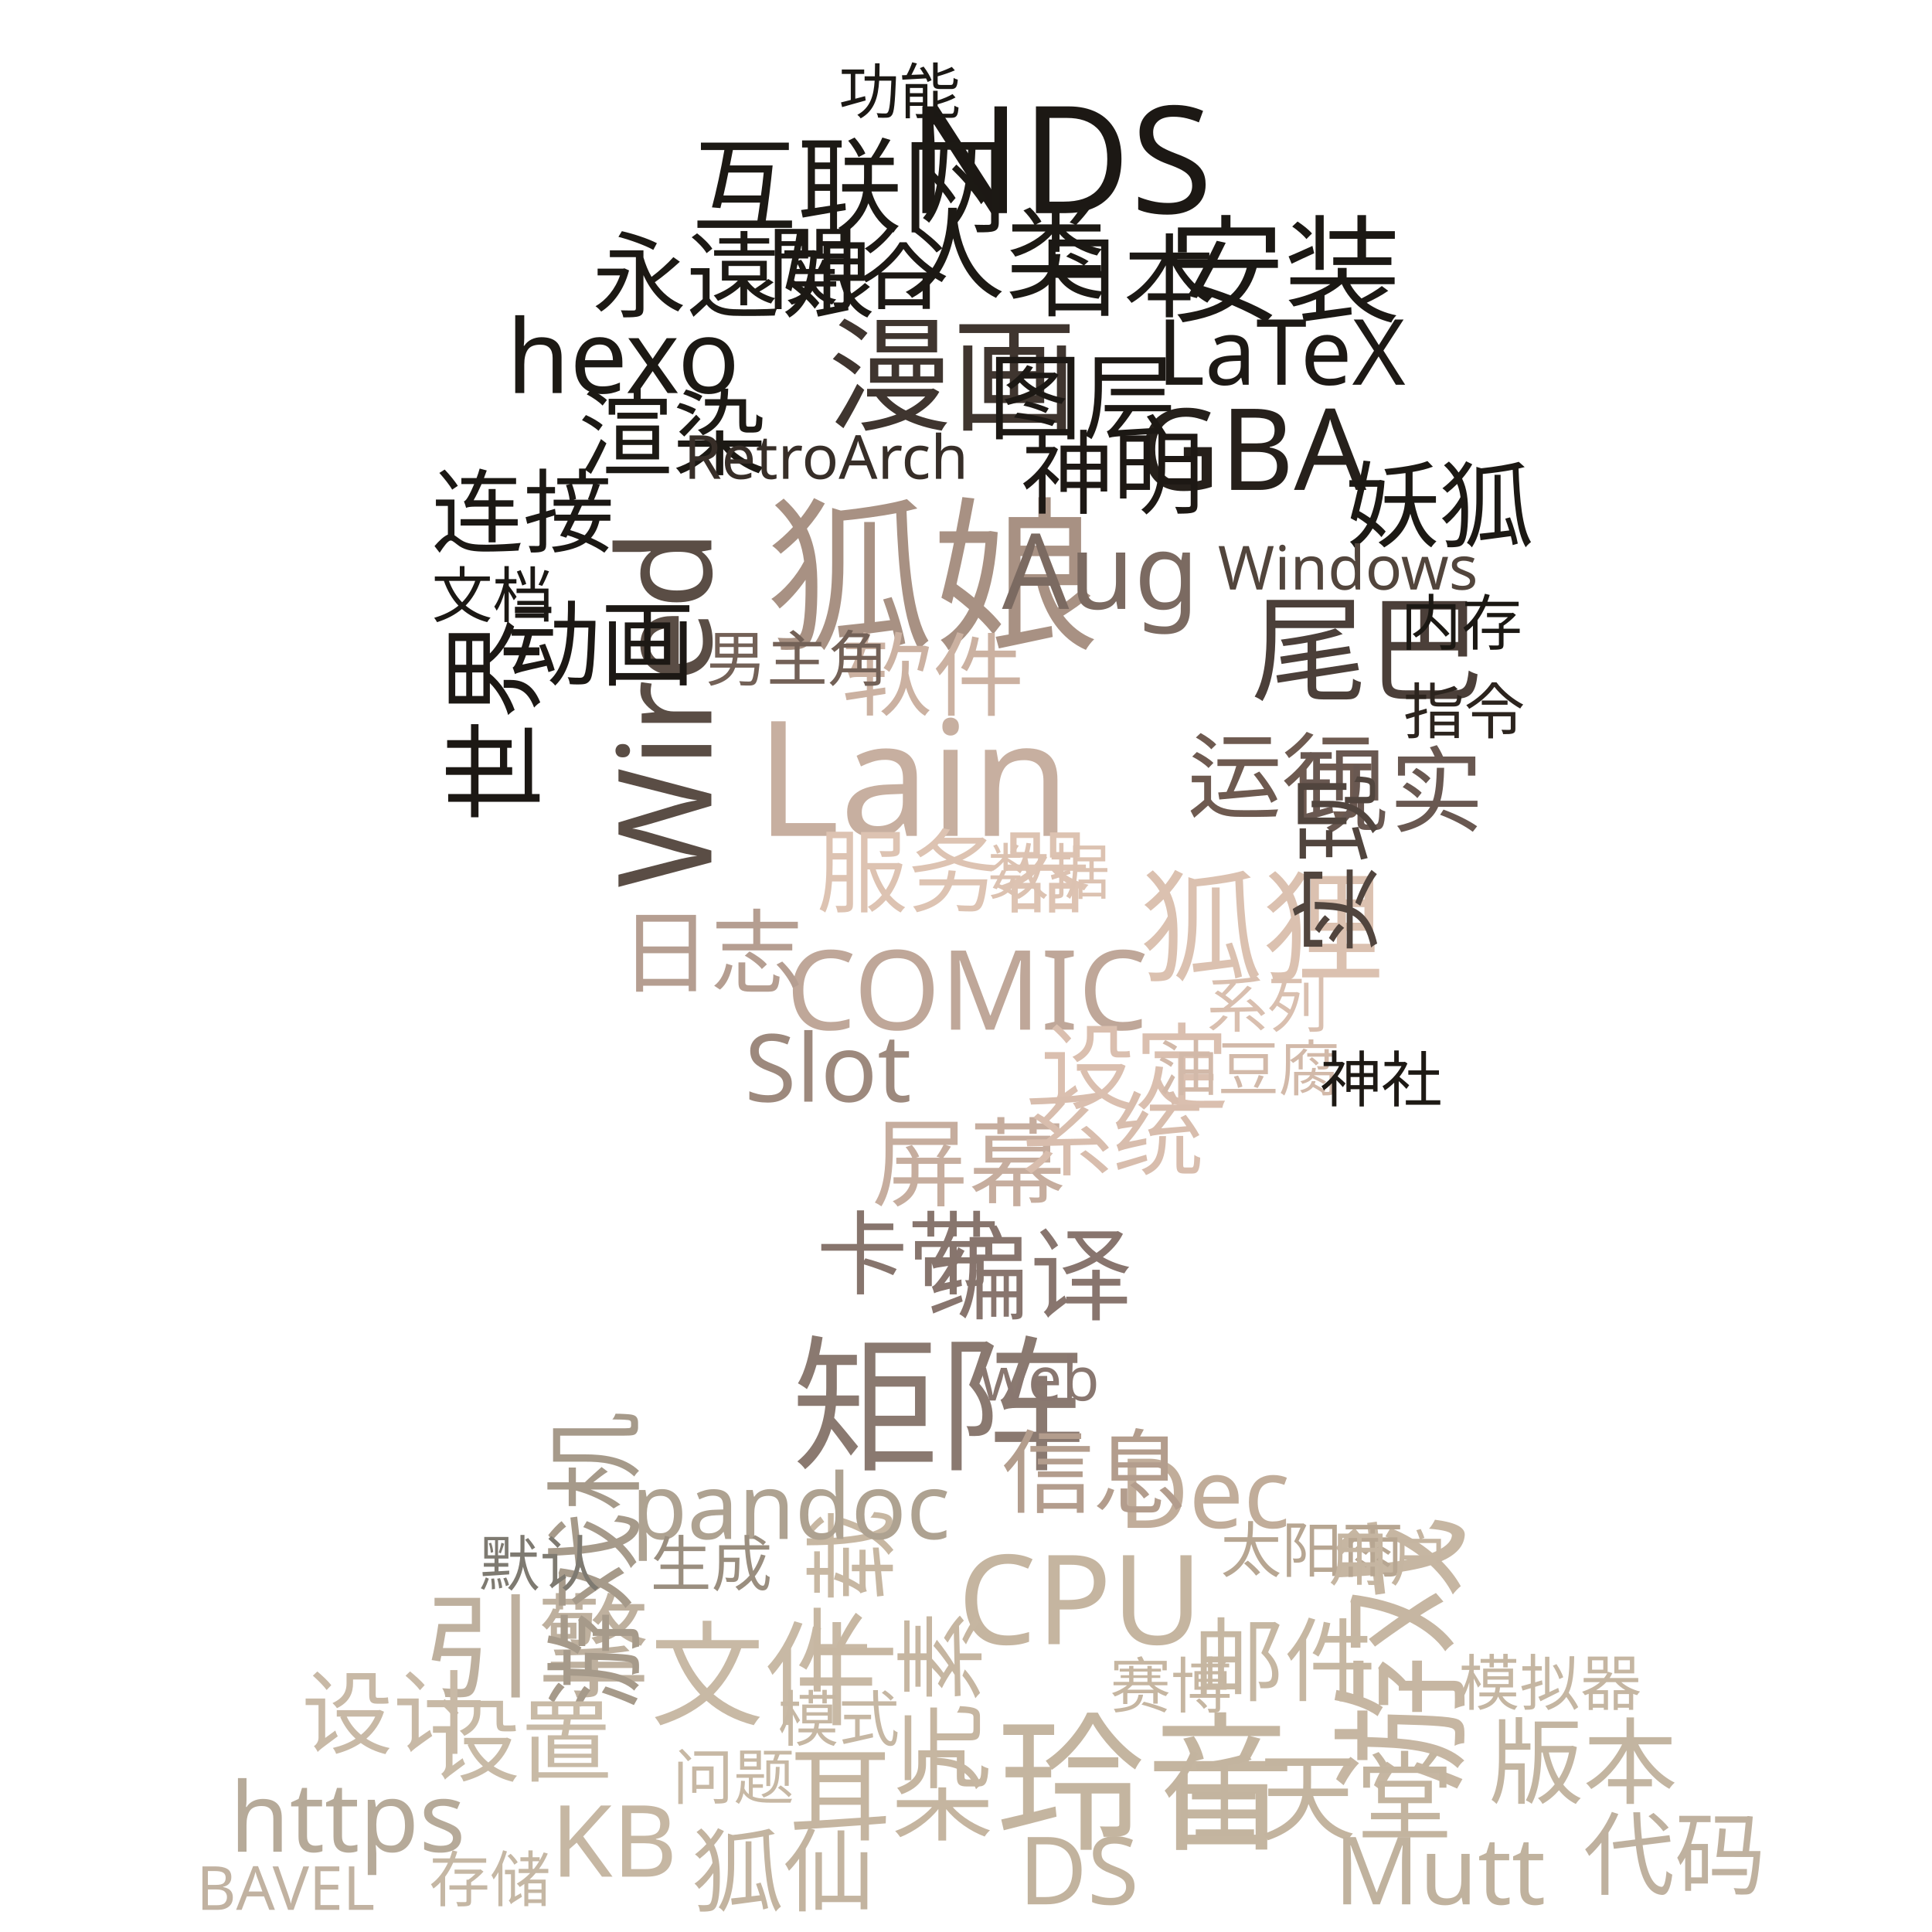
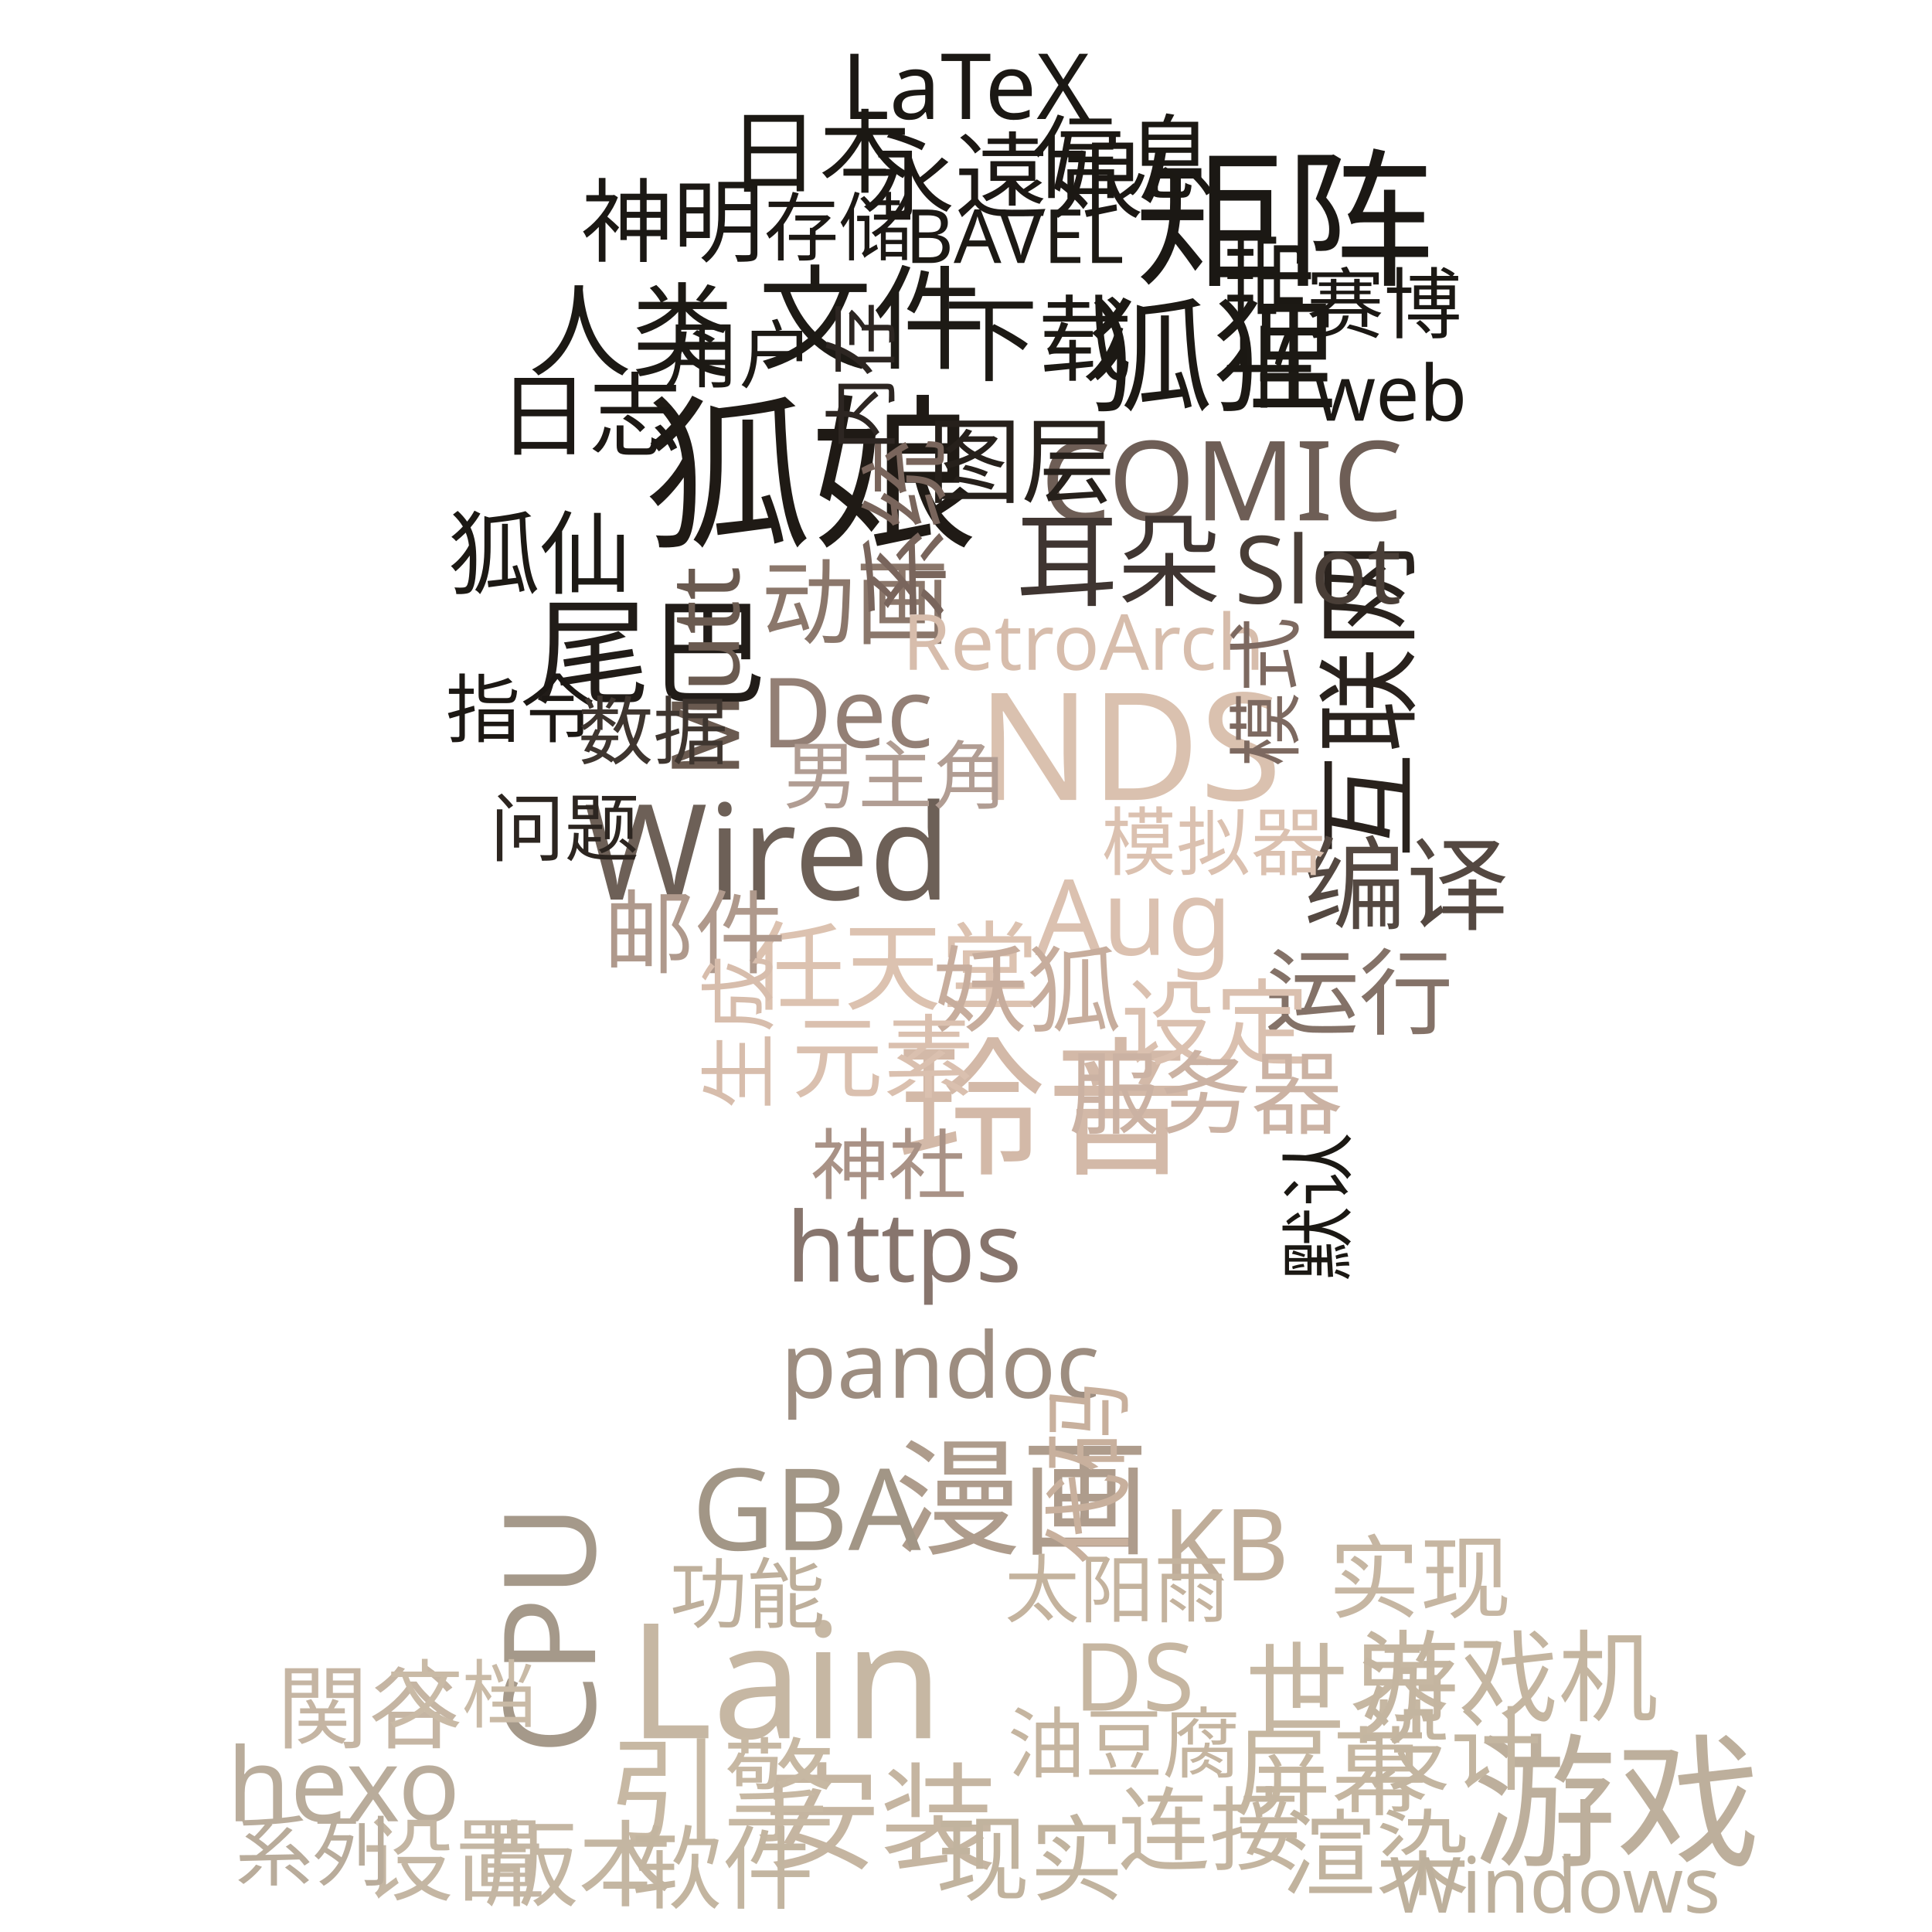
<svg xmlns="http://www.w3.org/2000/svg" width="698" height="698">
  <style>text{font-family:'Droid Sans Mono';font-weight:normal;font-style:normal;}</style>
-   <text transform="translate(277,230)" font-size="60" style="fill:rgb(168, 145, 131)">狐娘</text>
-   <text transform="translate(273,302)" font-size="58" style="fill:rgb(199, 175, 160)">Lain</text>
-   <text transform="translate(328,77)" font-size="54" style="fill:rgb(28, 24, 20)">NDS</text>
-   <text transform="translate(360,664)" font-size="54" style="fill:rgb(196, 181, 160)">玲音</text>
-   <text transform="translate(286,527)" font-size="53" style="fill:rgb(138, 121, 112)">矩阵</text>
-   <text transform="translate(525,649) rotate(-90)" font-size="51" style="fill:rgb(198, 182, 162)">游戏</text>
-   <text transform="translate(257,321) rotate(-90)" font-size="47" style="fill:rgb(90, 77, 69)">Wired</text>
-   <text transform="translate(299,152)" font-size="45" style="fill:rgb(63, 53, 47)">漫画</text>
-   <text transform="translate(346,594)" font-size="45" style="fill:rgb(197, 181, 160)">CPU</text>
-   <text transform="translate(412,351)" font-size="44" style="fill:rgb(219, 193, 176)">狐狸</text>
-   <text transform="translate(452,250)" font-size="42" style="fill:rgb(75, 63, 57)">尾巴</text>
-   <text transform="translate(422,113)" font-size="42" style="fill:rgb(27, 24, 20)">安装</text>
-   <text transform="translate(235,620)" font-size="41" style="fill:rgb(200, 185, 165)">文件</text>
-   <text transform="translate(153,610)" font-size="41" style="fill:rgb(190, 176, 158)">引擎</text>
-   <text transform="translate(411,177)" font-size="41" style="fill:rgb(38, 32, 27)">GBA</text>
-   <text transform="translate(284,372)" font-size="40" style="fill:rgb(191, 167, 153)">COMIC</text>
-   <text transform="translate(362,220)" font-size="38" style="fill:rgb(123, 106, 97)">Aug</text>
-   <text transform="translate(250,81)" font-size="38" style="fill:rgb(28, 25, 20)">互联网</text>
-   <text transform="translate(192,297) rotate(-90)" font-size="37" style="fill:rgb(28, 24, 20)">世界</text>
-   <text transform="translate(335,474)" font-size="37" style="fill:rgb(136, 117, 110)">编译</text>
-   <text transform="translate(326,105)" font-size="37" style="fill:rgb(28, 25, 20)">人类</text>
-   <text transform="translate(285,662)" font-size="37" style="fill:rgb(197, 181, 160)">耳朵</text>
-   <text transform="translate(183,142)" font-size="37" style="fill:rgb(28, 25, 20)">hexo</text>
-   <text transform="translate(199,678)" font-size="36" style="fill:rgb(198, 183, 163)">KB</text>
-   <text transform="translate(228,618) rotate(-90)" font-size="36" style="fill:rgb(166, 154, 138)">游戏机</text>
-   <text transform="translate(315,433)" font-size="35" style="fill:rgb(198, 173, 158)">屏幕</text>
-   <text transform="translate(83,669)" font-size="35" style="fill:rgb(182, 170, 153)">https</text>
-   <text transform="translate(420,662)" font-size="35" style="fill:rgb(195, 180, 159)">任天堂</text>
-   <text transform="translate(404,552)" font-size="35" style="fill:rgb(193, 173, 154)">Dec</text>
-   <text transform="translate(538,649)" font-size="34" style="fill:rgb(195, 181, 161)">版本</text>
-   <text transform="translate(429,293)" font-size="34" style="fill:rgb(110, 90, 80)">运行</text>
-   <text transform="translate(320,613) rotate(-90)" font-size="34" style="fill:rgb(199, 183, 162)">下载</text>
-   <text transform="translate(209,169)" font-size="34" style="fill:rgb(28, 25, 20)">渲染</text>
-   <text transform="translate(468,298)" font-size="34" style="fill:rgb(105, 88, 81)">现实</text>
-   <text transform="translate(183,245)" font-size="34" style="fill:rgb(28, 24, 20)">动画</text>
-   <text transform="translate(214,112)" font-size="34" style="fill:rgb(28, 25, 20)">永遠娘</text>
-   <text transform="translate(357,156)" font-size="34" style="fill:rgb(28, 24, 20)">图层</text>
-   <text transform="translate(368,688)" font-size="34" style="fill:rgb(194, 179, 158)">DS</text>
-   <text transform="translate(486,195)" font-size="34" style="fill:rgb(28, 25, 20)">妖狐</text>
-   <text transform="translate(376,398)" font-size="34" style="fill:rgb(218, 191, 175)">设定</text>
-   <text transform="translate(269,398)" font-size="34" style="fill:rgb(157, 137, 125)">Slot</text>
-   <text transform="translate(482,688)" font-size="34" style="fill:rgb(192, 178, 158)">Mutt</text>
-   <text transform="translate(155,641)" font-size="33" style="fill:rgb(200, 186, 166)">设置</text>
-   <text transform="translate(228,556)" font-size="33" style="fill:rgb(174, 162, 145)">pandoc</text>
-   <text transform="translate(156,197)" font-size="33" style="fill:rgb(27, 24, 20)">连接</text>
-   <text transform="translate(295,327)" font-size="33" style="fill:rgb(221, 195, 178)">服务器</text>
-   <text transform="translate(369,183)" font-size="33" style="fill:rgb(29, 24, 20)">神明</text>
-   <text transform="translate(572,682)" font-size="33" style="fill:rgb(191, 177, 159)">代码</text>
-   <text transform="translate(250,688)" font-size="33" style="fill:rgb(195, 180, 160)">狐仙</text>
-   <text transform="translate(418,139)" font-size="33" style="fill:rgb(29, 25, 21)">LaTeX</text>
-   <text transform="translate(224,356)" font-size="33" style="fill:rgb(181, 158, 145)">日志</text>
-   <text transform="translate(373,112)" font-size="33" style="fill:rgb(27, 24, 20)">日本</text>
-   <text transform="translate(352,648) rotate(-90)" font-size="33" style="fill:rgb(198, 182, 161)">元素</text>
-   <text transform="translate(495,345) rotate(-90)" font-size="33" style="fill:rgb(81, 69, 62)">实现</text>
-   <text transform="translate(277,109)" font-size="33" style="fill:rgb(28, 24, 20)">関谷</text>
-   <text transform="translate(109,631)" font-size="33" style="fill:rgb(200, 185, 166)">设计</text>
-   <text transform="translate(369,422)" font-size="33" style="fill:rgb(216, 189, 173)">系统</text>
-   <text transform="translate(362,544)" font-size="33" style="fill:rgb(179, 157, 141)">信息</text>
-   <text transform="translate(295,465)" font-size="33" style="fill:rgb(135, 117, 109)">卡带</text>
-   <text transform="translate(431,612)" font-size="33" style="fill:rgb(198, 183, 162)">邮件</text>
-   <text transform="translate(304,256)" font-size="33" style="fill:rgb(203, 177, 161)">软件</text>
-   <text transform="translate(247,173)" font-size="22" style="fill:rgb(55, 46, 40)">RetroArch</text>
-   <text transform="translate(354,506)" font-size="22" style="fill:rgb(137, 119, 112)">web</text>
-   <text transform="translate(440,213)" font-size="22" style="fill:rgb(82, 69, 60)">Windows</text>
-   <text transform="translate(235,573)" font-size="22" style="fill:rgb(154, 142, 127)">生成</text>
-   <text transform="translate(303,41)" font-size="22" style="fill:rgb(27, 24, 20)">功能</text>
-   <text transform="translate(418,394)" font-size="22" style="fill:rgb(210, 185, 169)">油豆腐</text>
-   <text transform="translate(401,617)" font-size="22" style="fill:rgb(198, 182, 161)">赛博</text>
-   <text transform="translate(436,371)" font-size="22" style="fill:rgb(217, 191, 175)">系列</text>
-   <text transform="translate(477,398)" font-size="22" style="fill:rgb(29, 25, 20)">神社</text>
-   <text transform="translate(281,629)" font-size="22" style="fill:rgb(198, 183, 163)">模式</text>
-   <text transform="translate(441,568)" font-size="22" style="fill:rgb(183, 166, 146)">太阳雨</text>
-   <text transform="translate(507,265)" font-size="22" style="fill:rgb(44, 36, 30)">指令</text>
-   <text transform="translate(71,690)" font-size="22" style="fill:rgb(193, 178, 161)">BAVEL</text>
-   <text transform="translate(527,616)" font-size="22" style="fill:rgb(197, 182, 162)">模拟器</text>
-   <text transform="translate(357,323)" font-size="22" style="fill:rgb(220, 194, 177)">数据</text>
-   <text transform="translate(243,650)" font-size="22" style="fill:rgb(199, 184, 164)">问题</text>
-   <text transform="translate(255,246)" font-size="22" style="fill:rgb(115, 97, 87)">男主角</text>
-   <text transform="translate(155,687)" font-size="22" style="fill:rgb(197, 183, 164)">存储</text>
-   <text transform="translate(156,223)" font-size="22" style="fill:rgb(27, 24, 20)">文档</text>
-   <text transform="translate(506,233)" font-size="22" style="fill:rgb(27, 24, 19)">内存</text>
-   <text transform="translate(480,571)" font-size="22" style="fill:rgb(197, 181, 161)">用户</text>
-   <text transform="translate(173,573)" font-size="22" style="fill:rgb(126, 122, 113)">默认</text>
+   <text transform="translate(233,193)" font-size="60" style="fill:rgb(31, 26, 21)">狐娘</text>
+   <text transform="translate(227,628)" font-size="58" style="fill:rgb(198, 183, 163)">Lain</text>
+   <text transform="translate(353,289)" font-size="54" style="fill:rgb(218, 193, 175)">NDS</text>
+   <text transform="translate(324,420)" font-size="54" style="fill:rgb(211, 185, 168)">玲音</text>
+   <text transform="translate(410,99)" font-size="54" style="fill:rgb(27, 24, 20)">矩阵</text>
+   <text transform="translate(532,670)" font-size="52" style="fill:rgb(189, 175, 156)">游戏</text>
+   <text transform="translate(211,325)" font-size="48" style="fill:rgb(109, 96, 87)">Wired</text>
+   <text transform="translate(323,558)" font-size="46" style="fill:rgb(174, 156, 140)">漫画</text>
+   <text transform="translate(215,634) rotate(-90)" font-size="46" style="fill:rgb(165, 153, 138)">CPU</text>
+   <text transform="translate(393,145)" font-size="45" style="fill:rgb(28, 25, 20)">狐狸</text>
+   <text transform="translate(193,251)" font-size="42" style="fill:rgb(33, 28, 24)">尾巴</text>
+   <text transform="translate(276,672)" font-size="42" style="fill:rgb(197, 181, 161)">安装</text>
+   <text transform="translate(274,130)" font-size="41" style="fill:rgb(29, 26, 21)">文件</text>
+   <text transform="translate(220,662)" font-size="41" style="fill:rgb(199, 184, 163)">引擎</text>
+   <text transform="translate(250,560)" font-size="41" style="fill:rgb(162, 150, 134)">GBA</text>
+   <text transform="translate(376,188)" font-size="40" style="fill:rgb(110, 94, 86)">COMIC</text>
+   <text transform="translate(374,345)" font-size="38" style="fill:rgb(219, 193, 176)">Aug</text>
+   <text transform="translate(508,310) rotate(-90)" font-size="38" style="fill:rgb(41, 34, 29)">互联网</text>
+   <text transform="translate(450,624)" font-size="37" style="fill:rgb(198, 183, 162)">世界</text>
+   <text transform="translate(471,333)" font-size="37" style="fill:rgb(84, 72, 65)">编译</text>
+   <text transform="translate(191,133)" font-size="37" style="fill:rgb(28, 25, 20)">人类</text>
+   <text transform="translate(367,216)" font-size="37" style="fill:rgb(63, 53, 49)">耳朵</text>
+   <text transform="translate(82,658)" font-size="37" style="fill:rgb(185, 172, 155)">hexo</text>
+   <text transform="translate(420,571)" font-size="36" style="fill:rgb(191, 173, 153)">KB</text>
+   <text transform="translate(491,619)" font-size="36" style="fill:rgb(196, 181, 160)">游戏机</text>
+   <text transform="translate(446,653)" font-size="35" style="fill:rgb(197, 182, 160)">屏幕</text>
+   <text transform="translate(284,463)" font-size="35" style="fill:rgb(135, 117, 109)">https</text>
+   <text transform="translate(270,362)" font-size="35" style="fill:rgb(220, 194, 176)">任天堂</text>
+   <text transform="translate(275,270)" font-size="35" style="fill:rgb(147, 127, 117)">Dec</text>
+   <text transform="translate(175,686)" font-size="34" style="fill:rgb(196, 182, 162)">版本</text>
+   <text transform="translate(457,371)" font-size="34" style="fill:rgb(132, 114, 104)">运行</text>
+   <text transform="translate(341,135)" font-size="34" style="fill:rgb(28, 25, 20)">下载</text>
+   <text transform="translate(463,682)" font-size="34" style="fill:rgb(193, 179, 158)">渲染</text>
+   <text transform="translate(338,684)" font-size="34" style="fill:rgb(193, 179, 158)">现实</text>
+   <text transform="translate(275,230)" font-size="34" style="fill:rgb(139, 119, 107)">动画</text>
+   <text transform="translate(311,76)" font-size="34" style="fill:rgb(28, 24, 20)">永遠娘</text>
+   <text transform="translate(335,179)" font-size="34" style="fill:rgb(38, 32, 27)">图层</text>
+   <text transform="translate(388,618)" font-size="34" style="fill:rgb(198, 182, 161)">DS</text>
+   <text transform="translate(337,370)" font-size="34" style="fill:rgb(199, 173, 157)">妖狐</text>
+   <text transform="translate(405,382)" font-size="34" style="fill:rgb(218, 192, 175)">设定</text>
+   <text transform="translate(446,218)" font-size="34" style="fill:rgb(73, 62, 55)">Slot</text>
+   <text transform="translate(267,281) rotate(-90)" font-size="34" style="fill:rgb(106, 90, 80)">Mutt</text>
+   <text transform="translate(131,684)" font-size="33" style="fill:rgb(196, 182, 163)">设置</text>
+   <text transform="translate(282,505)" font-size="33" style="fill:rgb(157, 141, 128)">pandoc</text>
+   <text transform="translate(404,673)" font-size="33" style="fill:rgb(196, 181, 160)">连接</text>
+   <text transform="translate(386,407)" font-size="33" style="fill:rgb(203, 178, 163)">服务器</text>
+   <text transform="translate(210,92)" font-size="33" style="fill:rgb(27, 24, 20)">神明</text>
+   <text transform="translate(405,565) rotate(-90)" font-size="33" style="fill:rgb(200, 176, 157)">代码</text>
+   <text transform="translate(162,212)" font-size="33" style="fill:rgb(28, 25, 20)">狐仙</text>
+   <text transform="translate(304,43)" font-size="33" style="fill:rgb(27, 24, 20)">LaTeX</text>
+   <text transform="translate(180,162)" font-size="33" style="fill:rgb(28, 24, 20)">日志</text>
+   <text transform="translate(263,67)" font-size="33" style="fill:rgb(27, 24, 19)">日本</text>
+   <text transform="translate(286,394)" font-size="33" style="fill:rgb(218, 192, 175)">元素</text>
+   <text transform="translate(480,582)" font-size="33" style="fill:rgb(198, 182, 162)">实现</text>
+   <text transform="translate(100,629)" font-size="33" style="fill:rgb(197, 181, 163)">関谷</text>
+   <text transform="translate(491,644)" font-size="33" style="fill:rgb(195, 181, 160)">设计</text>
+   <text transform="translate(339,224) rotate(-90)" font-size="33" style="fill:rgb(121, 101, 92)">系统</text>
+   <text transform="translate(373,69)" font-size="33" style="fill:rgb(27, 24, 19)">信息</text>
+   <text transform="translate(471,149) rotate(-90)" font-size="33" style="fill:rgb(27, 24, 19)">卡带</text>
+   <text transform="translate(218,349)" font-size="33" style="fill:rgb(175, 153, 140)">邮件</text>
+   <text transform="translate(228,687)" font-size="33" style="fill:rgb(195, 181, 160)">软件</text>
+   <text transform="translate(326,242)" font-size="28" style="fill:rgb(215, 189, 172)">RetroArch</text>
+   <text transform="translate(475,152)" font-size="28" style="fill:rgb(27, 24, 20)">web</text>
+   <text transform="translate(502,691)" font-size="28" style="fill:rgb(189, 176, 156)">Windows</text>
+   <text transform="translate(277,401) rotate(-90)" font-size="28" style="fill:rgb(215, 189, 172)">生成</text>
+   <text transform="translate(242,586)" font-size="28" style="fill:rgb(190, 175, 155)">功能</text>
+   <text transform="translate(364,640)" font-size="28" style="fill:rgb(197, 181, 160)">油豆腐</text>
+   <text transform="translate(472,120)" font-size="28" style="fill:rgb(27, 24, 20)">赛博</text>
+   <text transform="translate(85,679)" font-size="28" style="fill:rgb(185, 172, 155)">系列</text>
+   <text transform="translate(293,431)" font-size="28" style="fill:rgb(169, 146, 134)">神社</text>
+   <text transform="translate(467,277) rotate(-90)" font-size="27" style="fill:rgb(125, 105, 96)">模式</text>
+   <text transform="translate(363,584)" font-size="27" style="fill:rgb(196, 179, 158)">太阳雨</text>
+   <text transform="translate(161,266)" font-size="27" style="fill:rgb(28, 24, 20)">指令</text>
+   <text transform="translate(327,95)" font-size="27" style="fill:rgb(28, 25, 20)">BAVEL</text>
+   <text transform="translate(398,314)" font-size="27" style="fill:rgb(219, 193, 176)">模拟器</text>
+   <text transform="translate(209,274)" font-size="27" style="fill:rgb(62, 53, 47)">数据</text>
+   <text transform="translate(177,309)" font-size="27" style="fill:rgb(44, 37, 32)">问题</text>
+   <text transform="translate(283,290)" font-size="27" style="fill:rgb(177, 157, 147)">男主角</text>
+   <text transform="translate(276,92)" font-size="27" style="fill:rgb(28, 24, 20)">存储</text>
+   <text transform="translate(140,622)" font-size="27" style="fill:rgb(201, 186, 166)">文档</text>
+   <text transform="translate(321,163) rotate(-90)" font-size="27" style="fill:rgb(45, 38, 34)">内存</text>
+   <text transform="translate(240,138)" font-size="27" style="fill:rgb(28, 25, 20)">用户</text>
+   <text transform="translate(486,463) rotate(-90)" font-size="27" style="fill:rgb(27, 24, 19)">默认</text>
</svg>
